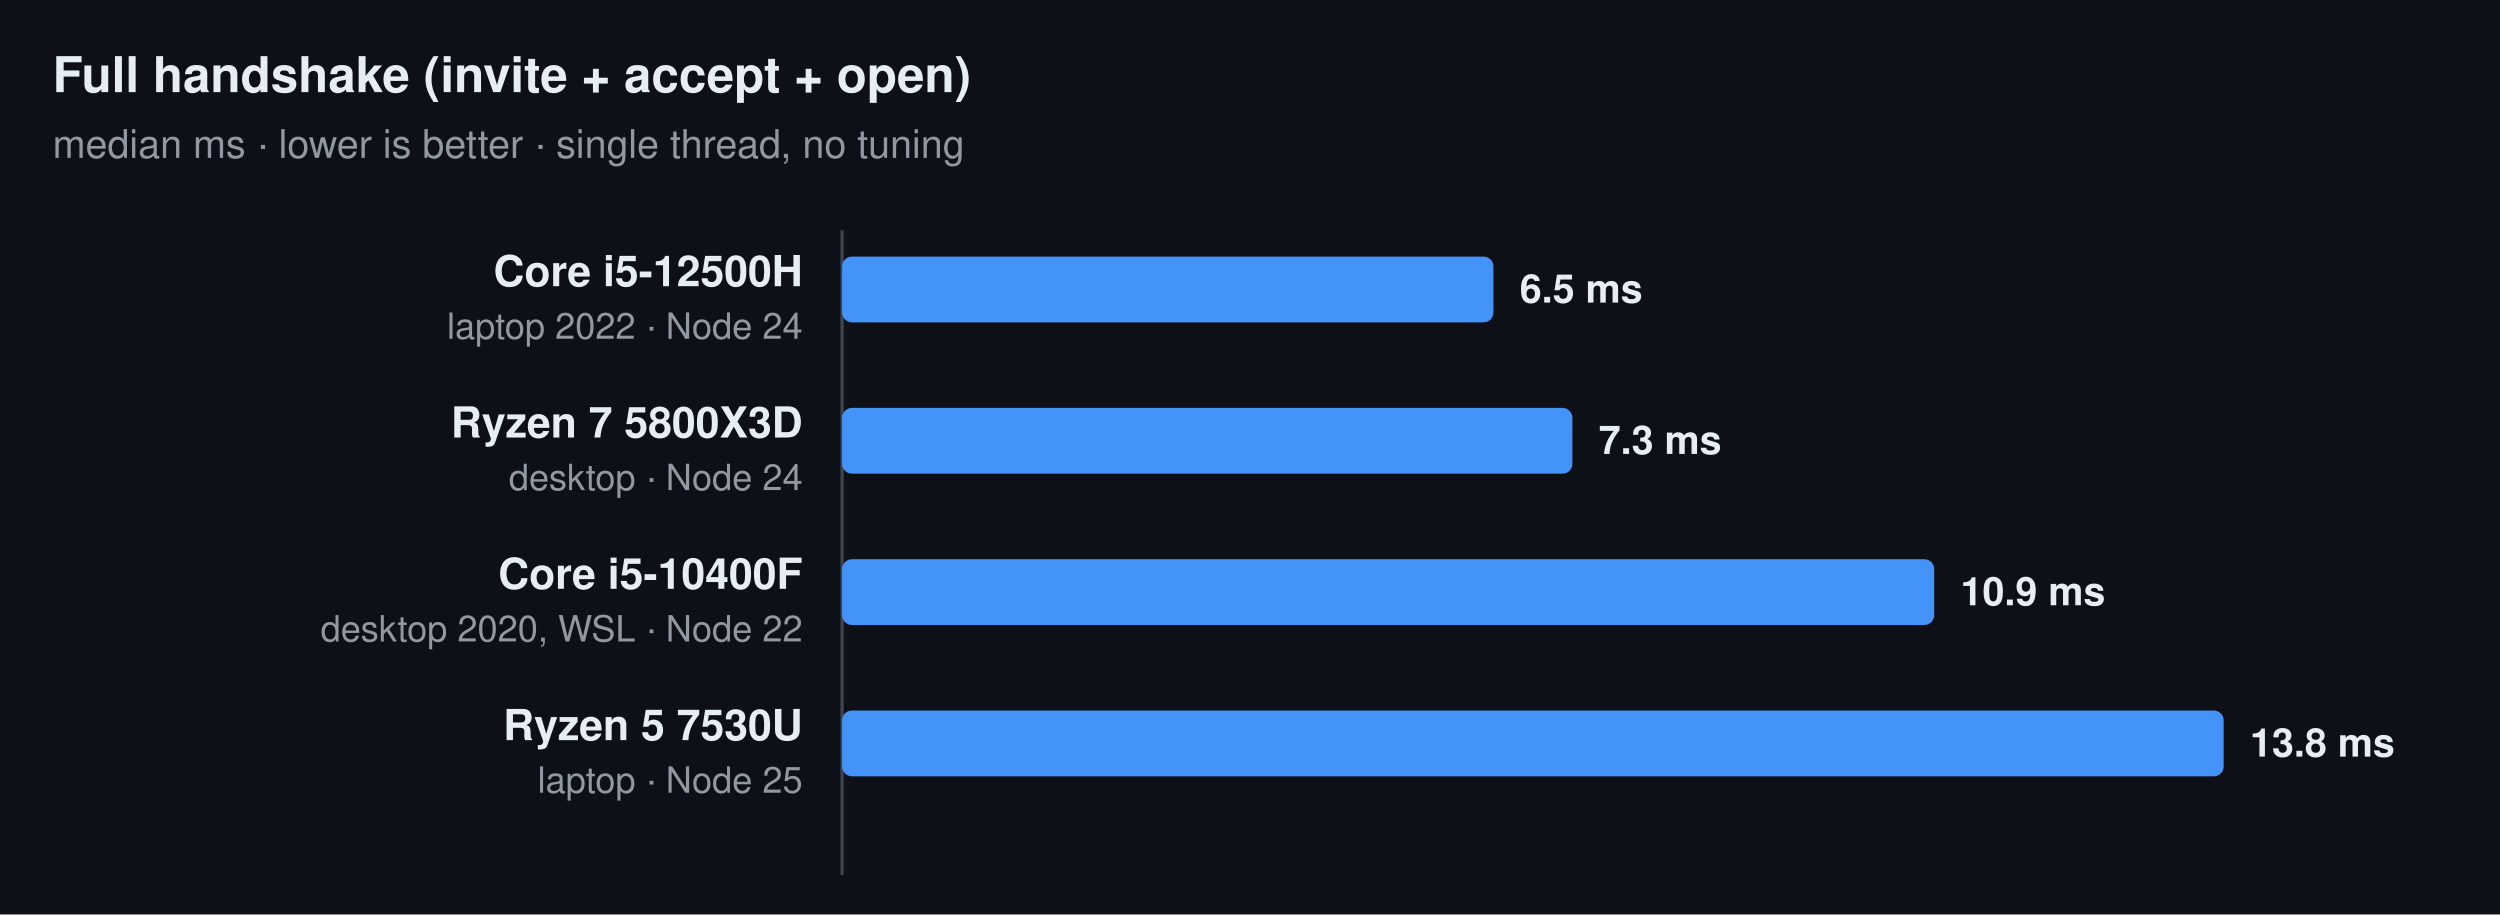
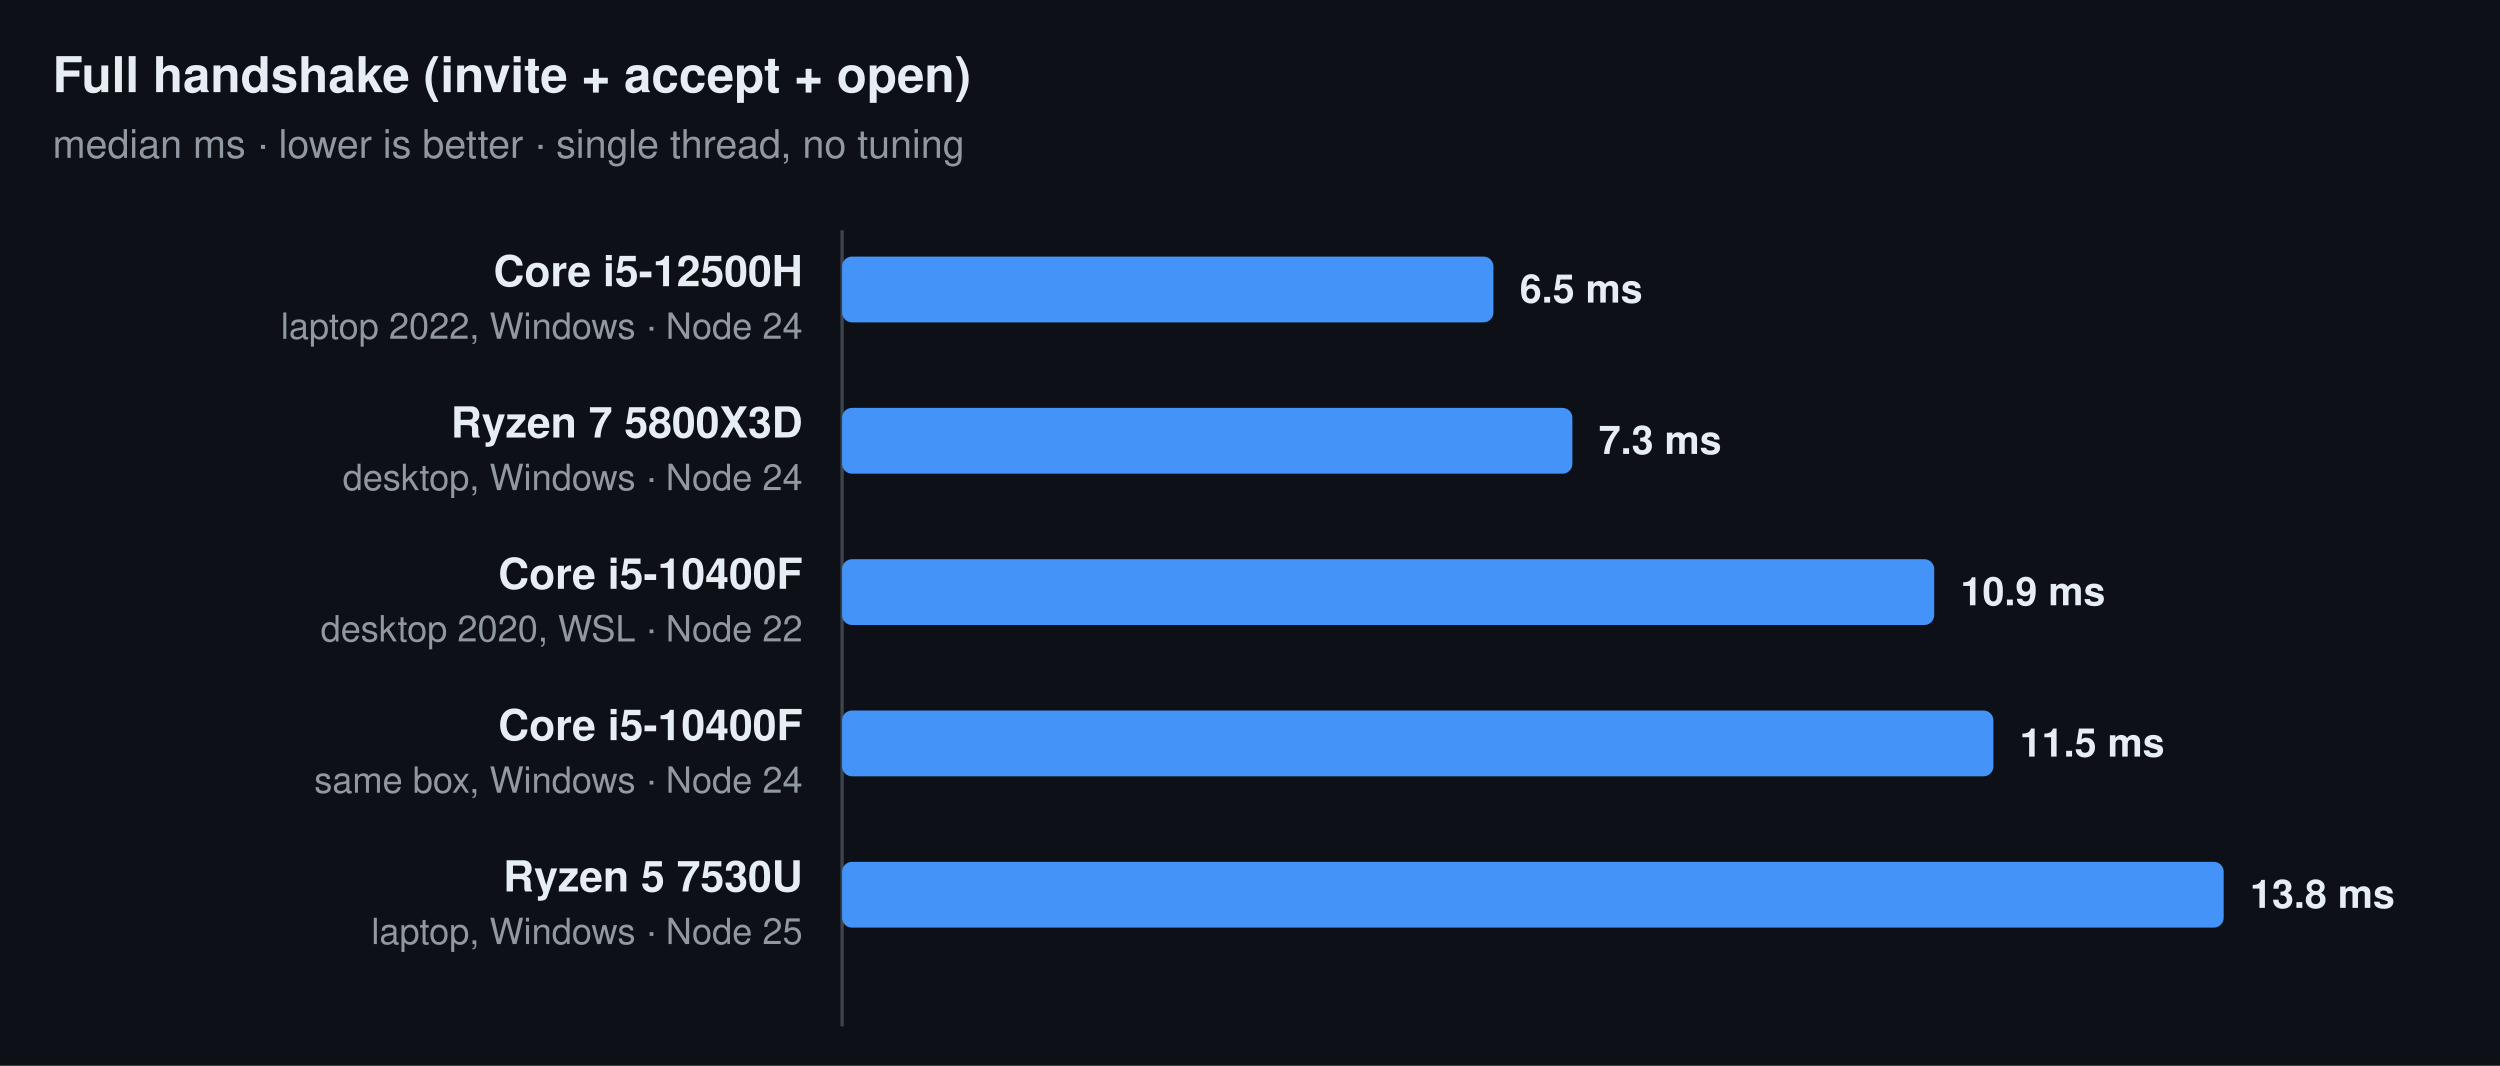
- <svg xmlns="http://www.w3.org/2000/svg" width="760" height="278" viewBox="0 0 760 278" role="img" aria-label="Full handshake (invite + accept + open), median milliseconds per machine, lower is better">
-   <rect width="760" height="278" fill="#0d1117" />
+ <svg xmlns="http://www.w3.org/2000/svg" width="760" height="324" viewBox="0 0 760 324" role="img" aria-label="Full handshake (invite + accept + open), median milliseconds per machine, lower is better">
+   <rect width="760" height="324" fill="#0d1117" />
  <text x="16" y="28" font-family="-apple-system,BlinkMacSystemFont,'Segoe UI',Helvetica,Arial,sans-serif" font-size="15" font-weight="700" fill="#e6edf3">Full handshake (invite + accept + open)</text>
  <text x="16" y="48" font-family="-apple-system,BlinkMacSystemFont,'Segoe UI',Helvetica,Arial,sans-serif" font-size="12" fill="#9198a1">median ms · lower is better · single thread, no tuning</text>
-   <line x1="256" y1="70" x2="256" y2="266" stroke="#3d444d" stroke-width="1" />
+   <line x1="256" y1="70" x2="256" y2="312" stroke="#3d444d" stroke-width="1" />
  <text x="244" y="87" text-anchor="end" font-family="-apple-system,BlinkMacSystemFont,'Segoe UI',Helvetica,Arial,sans-serif" font-size="13" font-weight="600" fill="#e6edf3">Core i5-12500H</text>
-   <text x="244" y="103" text-anchor="end" font-family="-apple-system,BlinkMacSystemFont,'Segoe UI',Helvetica,Arial,sans-serif" font-size="11" fill="#9198a1">laptop 2022 · Node 24</text>
+   <text x="244" y="103" text-anchor="end" font-family="-apple-system,BlinkMacSystemFont,'Segoe UI',Helvetica,Arial,sans-serif" font-size="11" fill="#9198a1">laptop 2022, Windows · Node 24</text>
  <rect x="256" y="78" width="198" height="20" rx="3" fill="#4493f8" />
  <text x="462" y="92" font-family="-apple-system,BlinkMacSystemFont,'Segoe UI',Helvetica,Arial,sans-serif" font-size="12" font-weight="600" fill="#e6edf3">6.5 ms</text>
  <text x="244" y="133" text-anchor="end" font-family="-apple-system,BlinkMacSystemFont,'Segoe UI',Helvetica,Arial,sans-serif" font-size="13" font-weight="600" fill="#e6edf3">Ryzen 7 5800X3D</text>
-   <text x="244" y="149" text-anchor="end" font-family="-apple-system,BlinkMacSystemFont,'Segoe UI',Helvetica,Arial,sans-serif" font-size="11" fill="#9198a1">desktop · Node 24</text>
+   <text x="244" y="149" text-anchor="end" font-family="-apple-system,BlinkMacSystemFont,'Segoe UI',Helvetica,Arial,sans-serif" font-size="11" fill="#9198a1">desktop, Windows · Node 24</text>
  <rect x="256" y="124" width="222" height="20" rx="3" fill="#4493f8" />
  <text x="486" y="138" font-family="-apple-system,BlinkMacSystemFont,'Segoe UI',Helvetica,Arial,sans-serif" font-size="12" font-weight="600" fill="#e6edf3">7.3 ms</text>
  <text x="244" y="179" text-anchor="end" font-family="-apple-system,BlinkMacSystemFont,'Segoe UI',Helvetica,Arial,sans-serif" font-size="13" font-weight="600" fill="#e6edf3">Core i5-10400F</text>
  <text x="244" y="195" text-anchor="end" font-family="-apple-system,BlinkMacSystemFont,'Segoe UI',Helvetica,Arial,sans-serif" font-size="11" fill="#9198a1">desktop 2020, WSL · Node 22</text>
  <rect x="256" y="170" width="332" height="20" rx="3" fill="#4493f8" />
  <text x="596" y="184" font-family="-apple-system,BlinkMacSystemFont,'Segoe UI',Helvetica,Arial,sans-serif" font-size="12" font-weight="600" fill="#e6edf3">10.9 ms</text>
-   <text x="244" y="225" text-anchor="end" font-family="-apple-system,BlinkMacSystemFont,'Segoe UI',Helvetica,Arial,sans-serif" font-size="13" font-weight="600" fill="#e6edf3">Ryzen 5 7530U</text>
-   <text x="244" y="241" text-anchor="end" font-family="-apple-system,BlinkMacSystemFont,'Segoe UI',Helvetica,Arial,sans-serif" font-size="11" fill="#9198a1">laptop · Node 25</text>
-   <rect x="256" y="216" width="420" height="20" rx="3" fill="#4493f8" />
-   <text x="684" y="230" font-family="-apple-system,BlinkMacSystemFont,'Segoe UI',Helvetica,Arial,sans-serif" font-size="12" font-weight="600" fill="#e6edf3">13.8 ms</text>
+   <text x="244" y="225" text-anchor="end" font-family="-apple-system,BlinkMacSystemFont,'Segoe UI',Helvetica,Arial,sans-serif" font-size="13" font-weight="600" fill="#e6edf3">Core i5-10400F</text>
+   <text x="244" y="241" text-anchor="end" font-family="-apple-system,BlinkMacSystemFont,'Segoe UI',Helvetica,Arial,sans-serif" font-size="11" fill="#9198a1">same box, Windows · Node 24</text>
+   <rect x="256" y="216" width="350" height="20" rx="3" fill="#4493f8" />
+   <text x="614" y="230" font-family="-apple-system,BlinkMacSystemFont,'Segoe UI',Helvetica,Arial,sans-serif" font-size="12" font-weight="600" fill="#e6edf3">11.5 ms</text>
+   <text x="244" y="271" text-anchor="end" font-family="-apple-system,BlinkMacSystemFont,'Segoe UI',Helvetica,Arial,sans-serif" font-size="13" font-weight="600" fill="#e6edf3">Ryzen 5 7530U</text>
+   <text x="244" y="287" text-anchor="end" font-family="-apple-system,BlinkMacSystemFont,'Segoe UI',Helvetica,Arial,sans-serif" font-size="11" fill="#9198a1">laptop, Windows · Node 25</text>
+   <rect x="256" y="262" width="420" height="20" rx="3" fill="#4493f8" />
+   <text x="684" y="276" font-family="-apple-system,BlinkMacSystemFont,'Segoe UI',Helvetica,Arial,sans-serif" font-size="12" font-weight="600" fill="#e6edf3">13.8 ms</text>
</svg>
